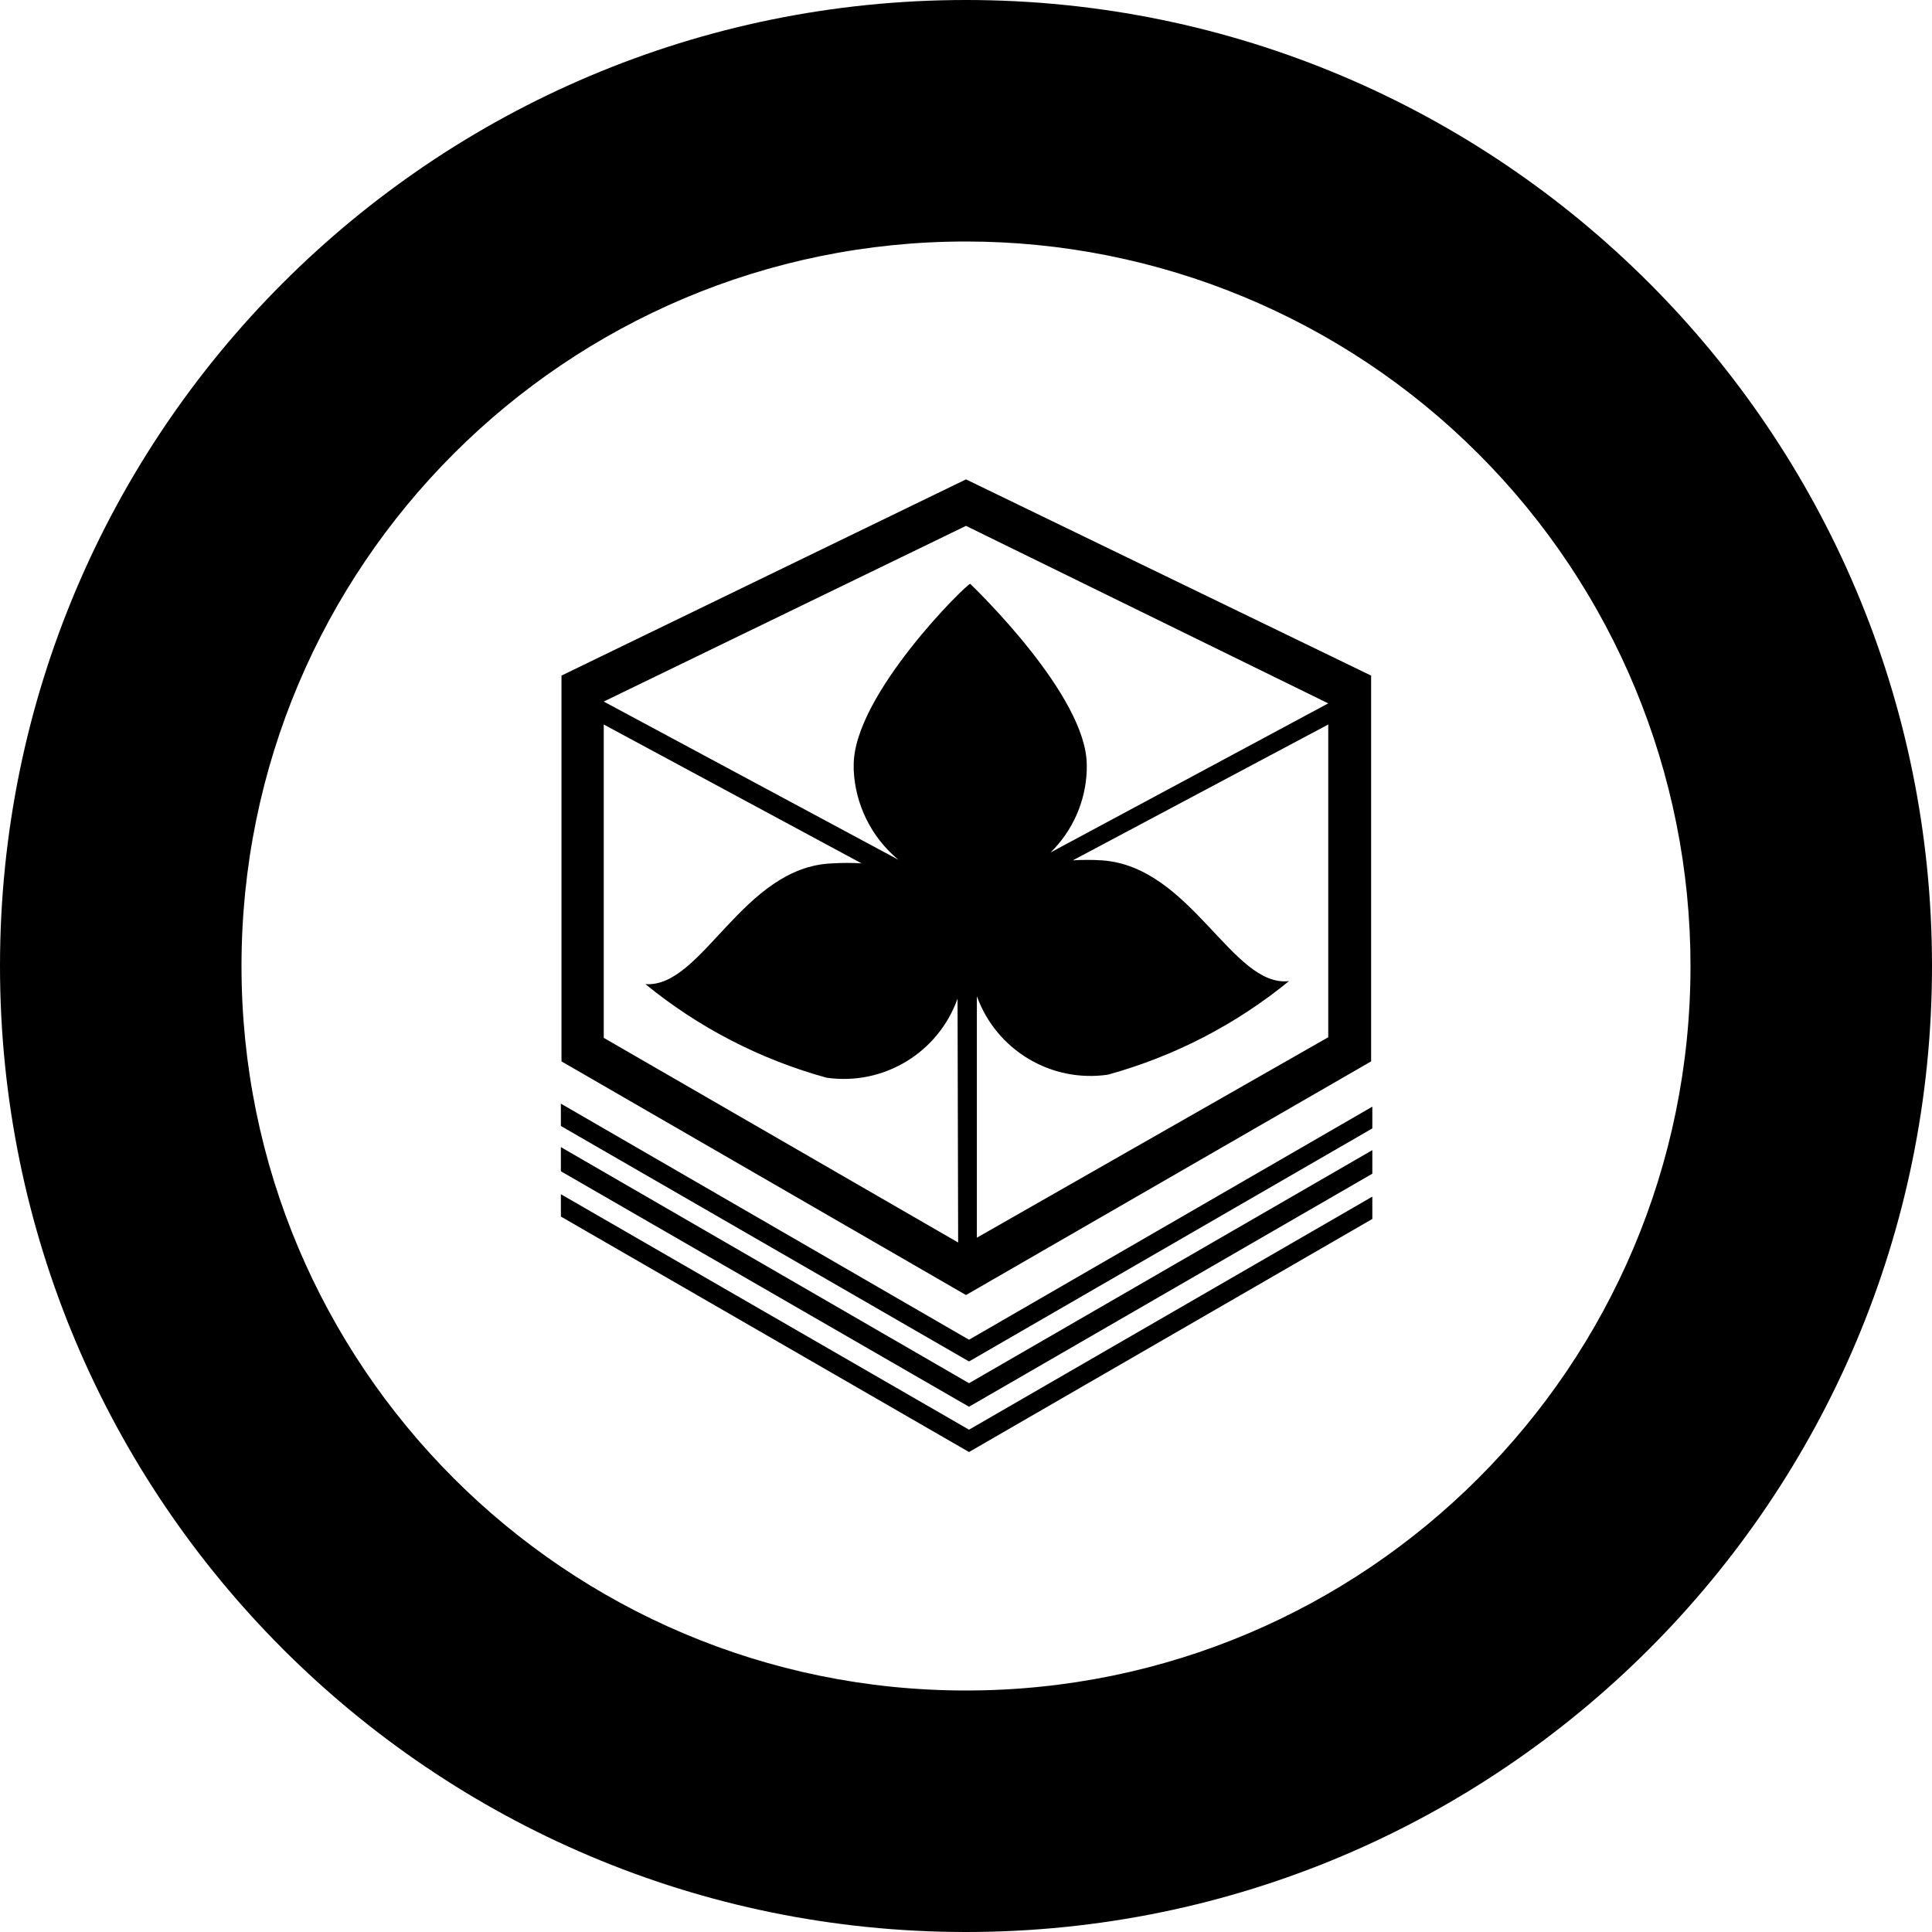
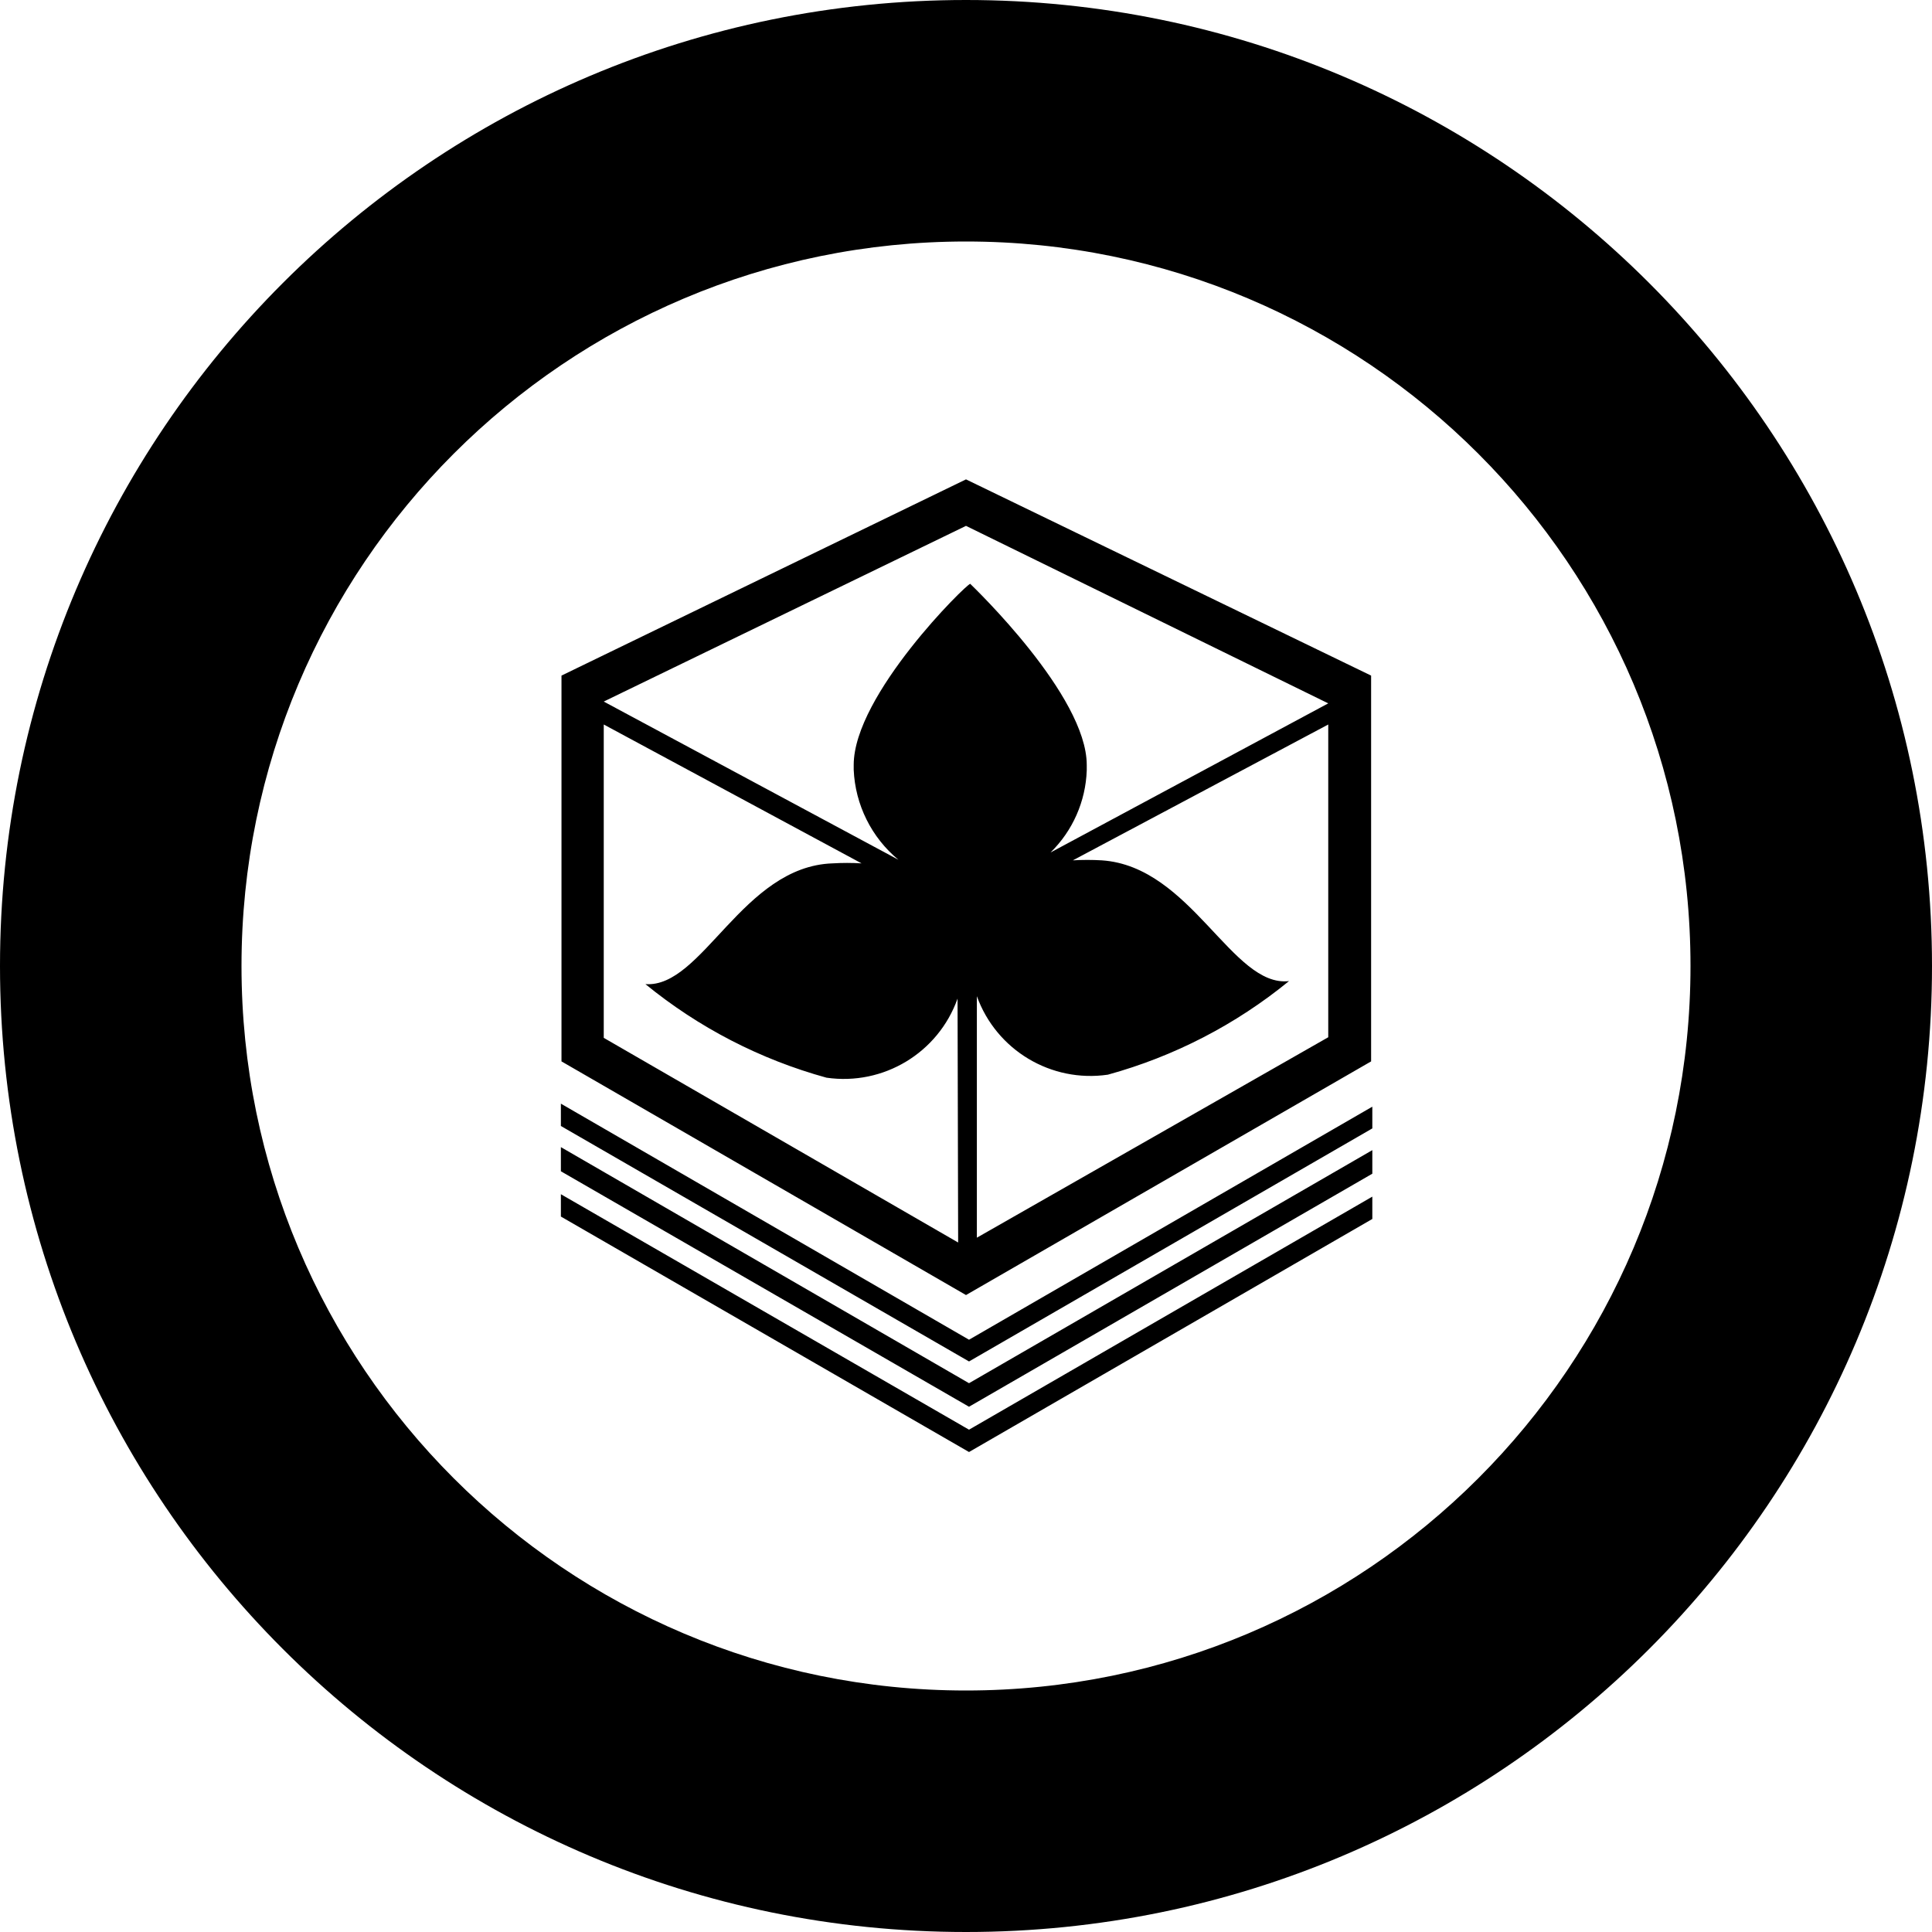
- <svg xmlns="http://www.w3.org/2000/svg" width="32px" height="32px" viewBox="0 0 32 32" version="1.1">
-   <g id="black/tks" stroke="none" stroke-width="1" fill="none" fill-rule="evenodd">
-     <path d="M16,32 C7.163,32 0,24.837 0,16 C0,7.163 7.163,0 16,0 C24.837,0 32,7.163 32,16 C32,24.837 24.837,32 16,32 Z M17.77,14.25 C17.93,14.24 18.09,14.24 18.25,14.25 C19.73,14.35 20.41,16.36 21.35,16.25 C20.469,16.97 19.447,17.498 18.35,17.8 C17.41,17.937 16.503,17.394 16.18,16.5 L16.18,20.5 L22,17.18 L22,12 L17.77,14.25 Z M14.88,14.24 C14.434,13.87 14.165,13.329 14.14,12.75 L14.14,12.67 C14.14,11.51 16.01,9.67 16.07,9.67 C16.13,9.73 18,11.52 18,12.67 L18,12.76 C17.982,13.274 17.767,13.761 17.4,14.12 L22,11.65 L16,8.71 L10,11.62 L14.88,14.24 Z M15.86,16.54 C15.541,17.438 14.633,17.986 13.69,17.85 C12.593,17.548 11.571,17.02 10.69,16.3 C11.63,16.37 12.3,14.35 13.79,14.3 C13.95,14.29 14.11,14.29 14.27,14.3 L10,12 L10,17.19 L15.87,20.58 L15.86,16.54 Z M16,4 C9.373,4 4,9.373 4,16 C4,22.627 9.373,28 16,28 C22.627,28 28,22.627 28,16 C28,12.817 26.736,9.765 24.485,7.515 C22.235,5.264 19.183,4 16,4 Z M9.3,11.19 L16,7.94 L22.71,11.19 L22.71,17.58 L16,21.45 L9.3,17.58 L9.3,11.19 Z M22.73,20.19 L16.05,24.05 L9.29,20.15 L9.29,19.78 L16.05,23.68 L22.73,19.82 L22.73,20.19 Z M22.73,19.44 L16.05,23.3 L9.29,19.4 L9.29,19 L16.05,22.91 L22.73,19.05 L22.73,19.44 Z M22.73,18.69 L16.05,22.55 L9.29,18.65 L9.29,18.28 L16.05,22.19 L22.73,18.33 L22.73,18.69 Z" id="Combined-Shape" fill="#000000" fill-rule="nonzero" />
-   </g>
+ <svg xmlns="http://www.w3.org/2000/svg" width="32" height="32" viewBox="0 0 32 32">
+   <path d="M16 32C7.163 32 0 24.837 0 16S7.163 0 16 0s16 7.163 16 16-7.163 16-16 16zm1.77-17.75a4 4 0 0 1 .48 0c1.48.1 2.16 2.11 3.1 2a8.16 8.16 0 0 1-3 1.55 2 2 0 0 1-2.17-1.3v4L22 17.18V12l-4.23 2.25zm-2.89-.01a2.05 2.05 0 0 1-.74-1.49v-.08c0-1.16 1.87-3 1.93-3 .06.06 1.93 1.85 1.93 3v.09a2 2 0 0 1-.6 1.36l4.6-2.47-6-2.94-6 2.91 4.88 2.62zm.98 2.3a2 2 0 0 1-2.17 1.31 8.16 8.16 0 0 1-3-1.55c.94.07 1.61-1.95 3.1-2a4 4 0 0 1 .48 0L10 12v5.19l5.87 3.39-.01-4.04zM16 4C9.373 4 4 9.373 4 16s5.373 12 12 12 12-5.373 12-12A12 12 0 0 0 16 4zm-6.7 7.19L16 7.94l6.71 3.25v6.39L16 21.45l-6.7-3.87v-6.39zm13.43 9l-6.68 3.86-6.76-3.9v-.37l6.76 3.9 6.68-3.86v.37zm0-.75l-6.68 3.86-6.76-3.9V19l6.76 3.91 6.68-3.86v.39zm0-.75l-6.68 3.86-6.76-3.9v-.37l6.76 3.91 6.68-3.86v.36z" />
</svg>
